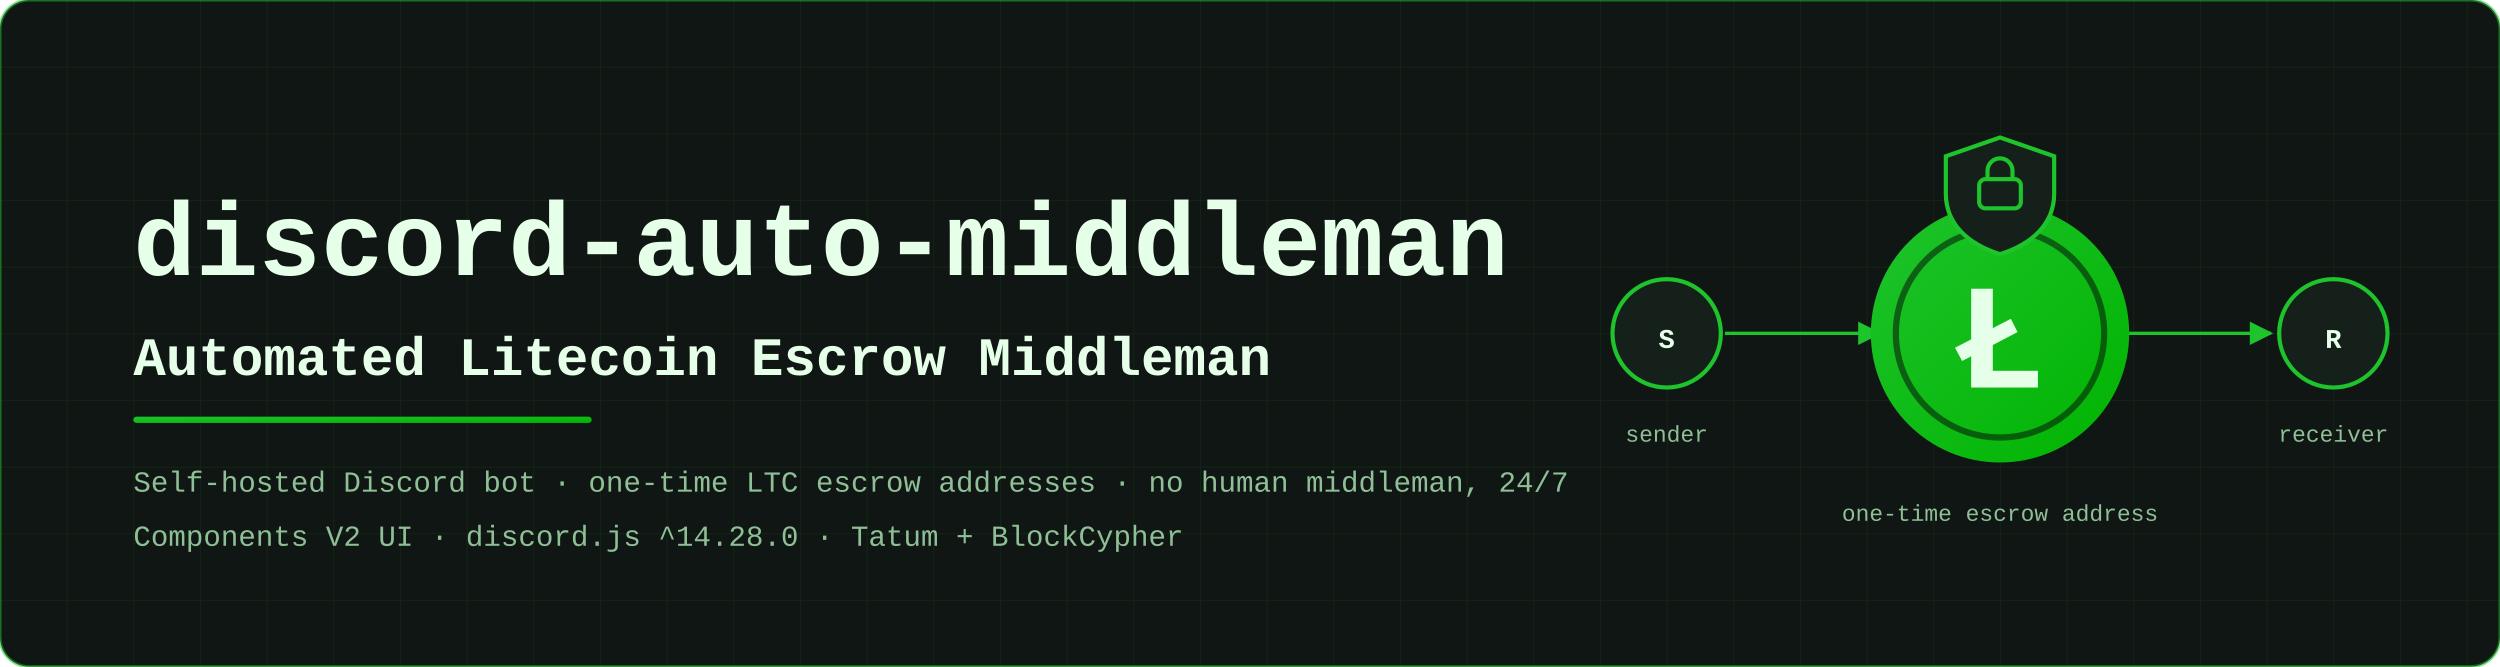
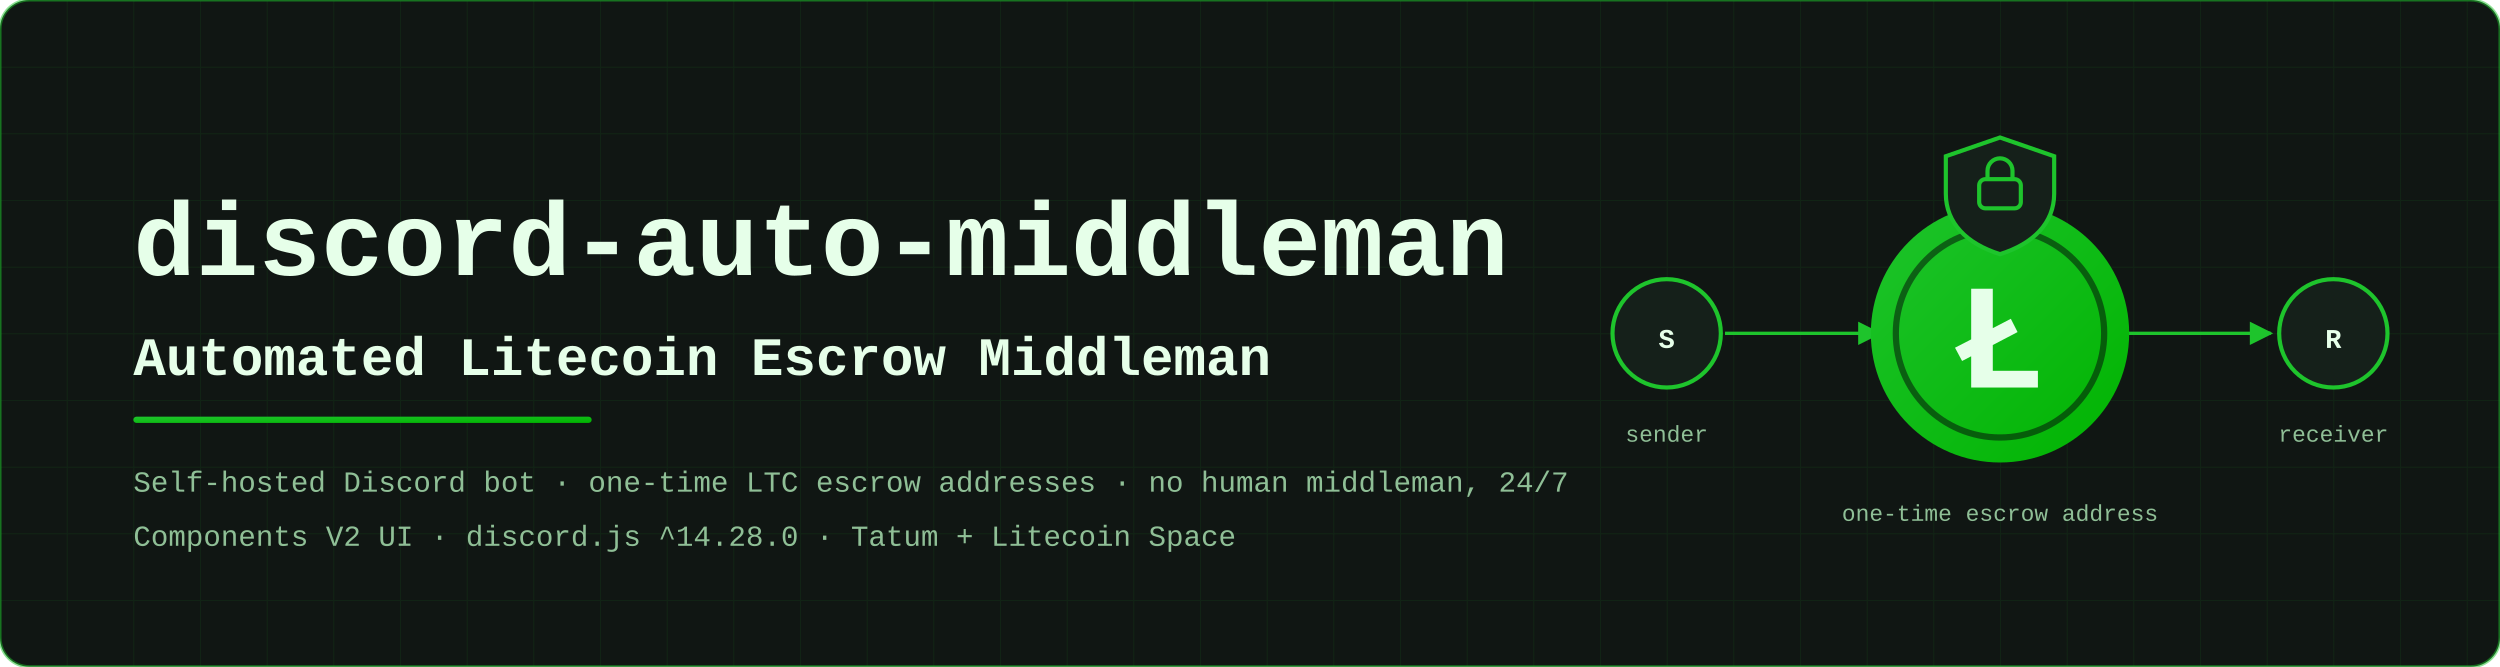
<svg xmlns="http://www.w3.org/2000/svg" viewBox="0 0 1200 320" width="1200" height="320" role="img" aria-labelledby="t d">
  <defs>
    <linearGradient id="g" x1="0" y1="0" x2="1" y2="1">
      <stop offset="0" stop-color="#1ec42c" />
      <stop offset="1" stop-color="#00b300" />
    </linearGradient>
    <marker id="a" viewBox="0 0 10 10" refX="9" refY="5" markerWidth="7" markerHeight="7" orient="auto">
      <path d="M0 0L10 5L0 10z" fill="#1ec42c" />
    </marker>
    <marker id="ar" viewBox="0 0 10 10" refX="9" refY="5" markerWidth="7" markerHeight="7" orient="auto">
      <path d="M0 0L10 5L0 10z" fill="#ED4245" />
    </marker>
  </defs>
  <style>
text{font-family:ui-monospace,SFMono-Regular,Menlo,Consolas,'Liberation Mono',monospace;fill:#e6ffe9;font-size:12px}
.m{fill:#8fbf96;font-size:11px}
.h{font-size:13px;font-weight:700}
.big{font-size:15px;font-weight:700}
.gt{fill:#1ec42c;font-weight:700}
.rt{fill:#ED4245;font-weight:700}
.dk{fill:#04130a;font-weight:700}
.bx{fill:#15201a;stroke:#1ec42c;stroke-width:1.5}
.gx{fill:url(#g)}
.rx{fill:#2a1416;stroke:#ED4245;stroke-width:1.5}
.ln{stroke:#1ec42c;stroke-width:1.6;fill:none}
.lr{stroke:#ED4245;stroke-width:1.6;fill:none}
.ds{stroke:#1ec42c;stroke-width:1;stroke-dasharray:4 4;fill:none;opacity:.55}
.pn{fill:#101613;stroke:#1ec42c;stroke-width:1;stroke-dasharray:5 4;opacity:.8}
</style>
  <rect width="1200" height="320" rx="14" fill="#101613" />
  <defs>
    <pattern id="grid" width="32" height="32" patternUnits="userSpaceOnUse">
      <path d="M32 0H0V32" fill="none" stroke="#1ec42c" stroke-opacity=".08" />
    </pattern>
  </defs>
  <rect width="1200" height="320" rx="14" fill="url(#grid)" />
  <rect x="0" y="0" width="1200" height="320" rx="14" fill="none" stroke="#1ec42c" stroke-opacity=".5" stroke-width="1.5" />
  <text x="64" y="132" style="font-size:50px;font-weight:800" fill="url(#g)">discord-auto-middleman</text>
  <text x="64" y="180" class="big" style="font-size:26px" text-anchor="start">Automated Litecoin Escrow Middleman</text>
  <rect x="64" y="200" width="220" height="3" rx="1.5" fill="url(#g)" />
  <text x="64" y="236" class="m" style="font-size:14px" text-anchor="start">Self-hosted Discord bot  ·  one-time LTC escrow addresses  ·  no human middleman, 24/7</text>
-   <text x="64" y="262" class="m" style="font-size:14px" text-anchor="start">Components V2 UI  ·  discord.js ^14.28.0  ·  Tatum + BlockCypher</text>
+   <text x="64" y="262" class="m" style="font-size:14px" text-anchor="start">Components V2 UI  ·  discord.js ^14.28.0  ·  Tatum + Litecoin Space</text>
  <circle cx="800" cy="160" r="26" fill="#15201a" stroke="#1ec42c" stroke-width="2" />
  <text x="800" y="167" class="h" text-anchor="middle">S</text>
  <text x="800" y="212" class="m" text-anchor="middle">sender</text>
  <circle cx="1120" cy="160" r="26" fill="#15201a" stroke="#1ec42c" stroke-width="2" />
  <text x="1120" y="167" class="h" text-anchor="middle">R</text>
  <text x="1120" y="212" class="m" text-anchor="middle">receiver</text>
  <path d="M828 160H902" class="ln" marker-end="url(#a)" />
  <path d="M1018 160H1090" class="ln" marker-end="url(#a)" />
  <circle cx="960" cy="160" r="62" fill="url(#g)" />
  <circle cx="960" cy="160" r="50" fill="none" stroke="#04130a" stroke-width="3" stroke-opacity=".55" />
  <text x="960" y="186" text-anchor="middle" style="font-size:72px;font-weight:800" fill="#04130a">Ł</text>
  <text x="960" y="250" class="m" text-anchor="middle">one-time escrow address</text>
  <path d="M960 66l26 9v18c0 14-10 24-26 29-16-5-26-15-26-29V75z" fill="#15201a" stroke="#1ec42c" stroke-width="2" />
  <rect x="950" y="86" width="20" height="14" rx="3" fill="none" stroke="#1ec42c" stroke-width="2" />
  <path d="M954 86v-4a6 6 0 0 1 12 0v4" fill="none" stroke="#1ec42c" stroke-width="2" />
</svg>
